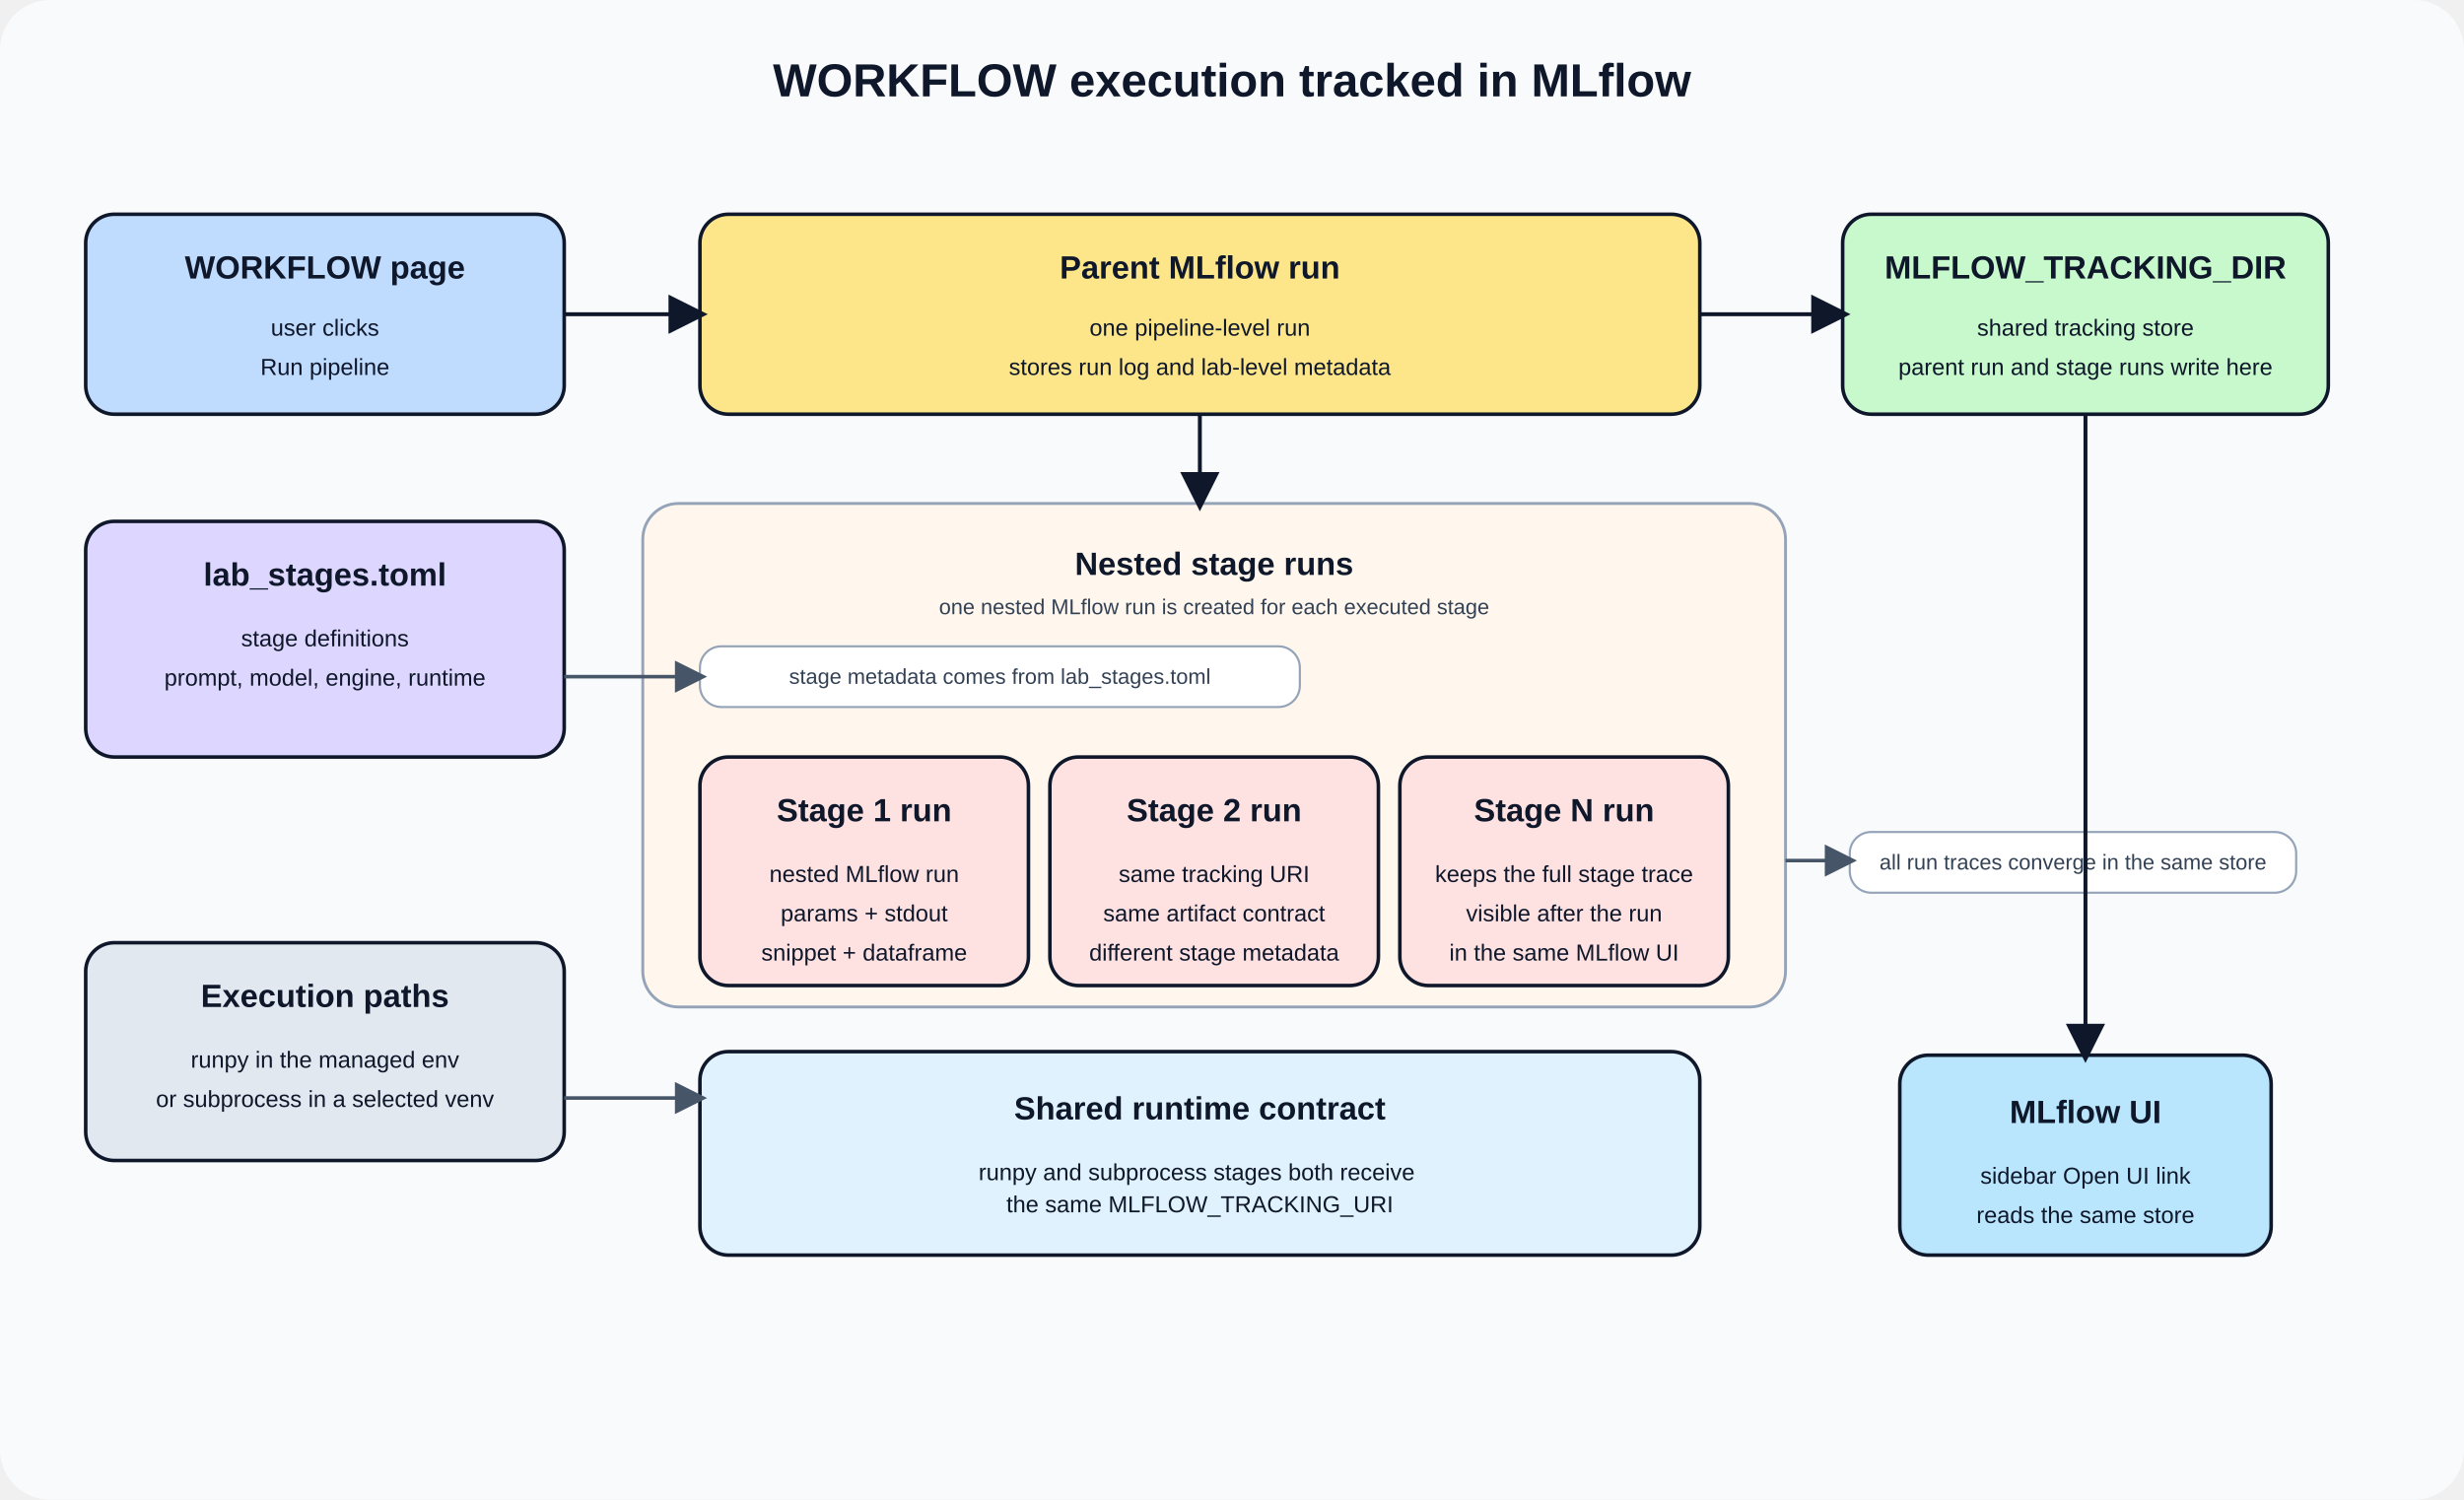
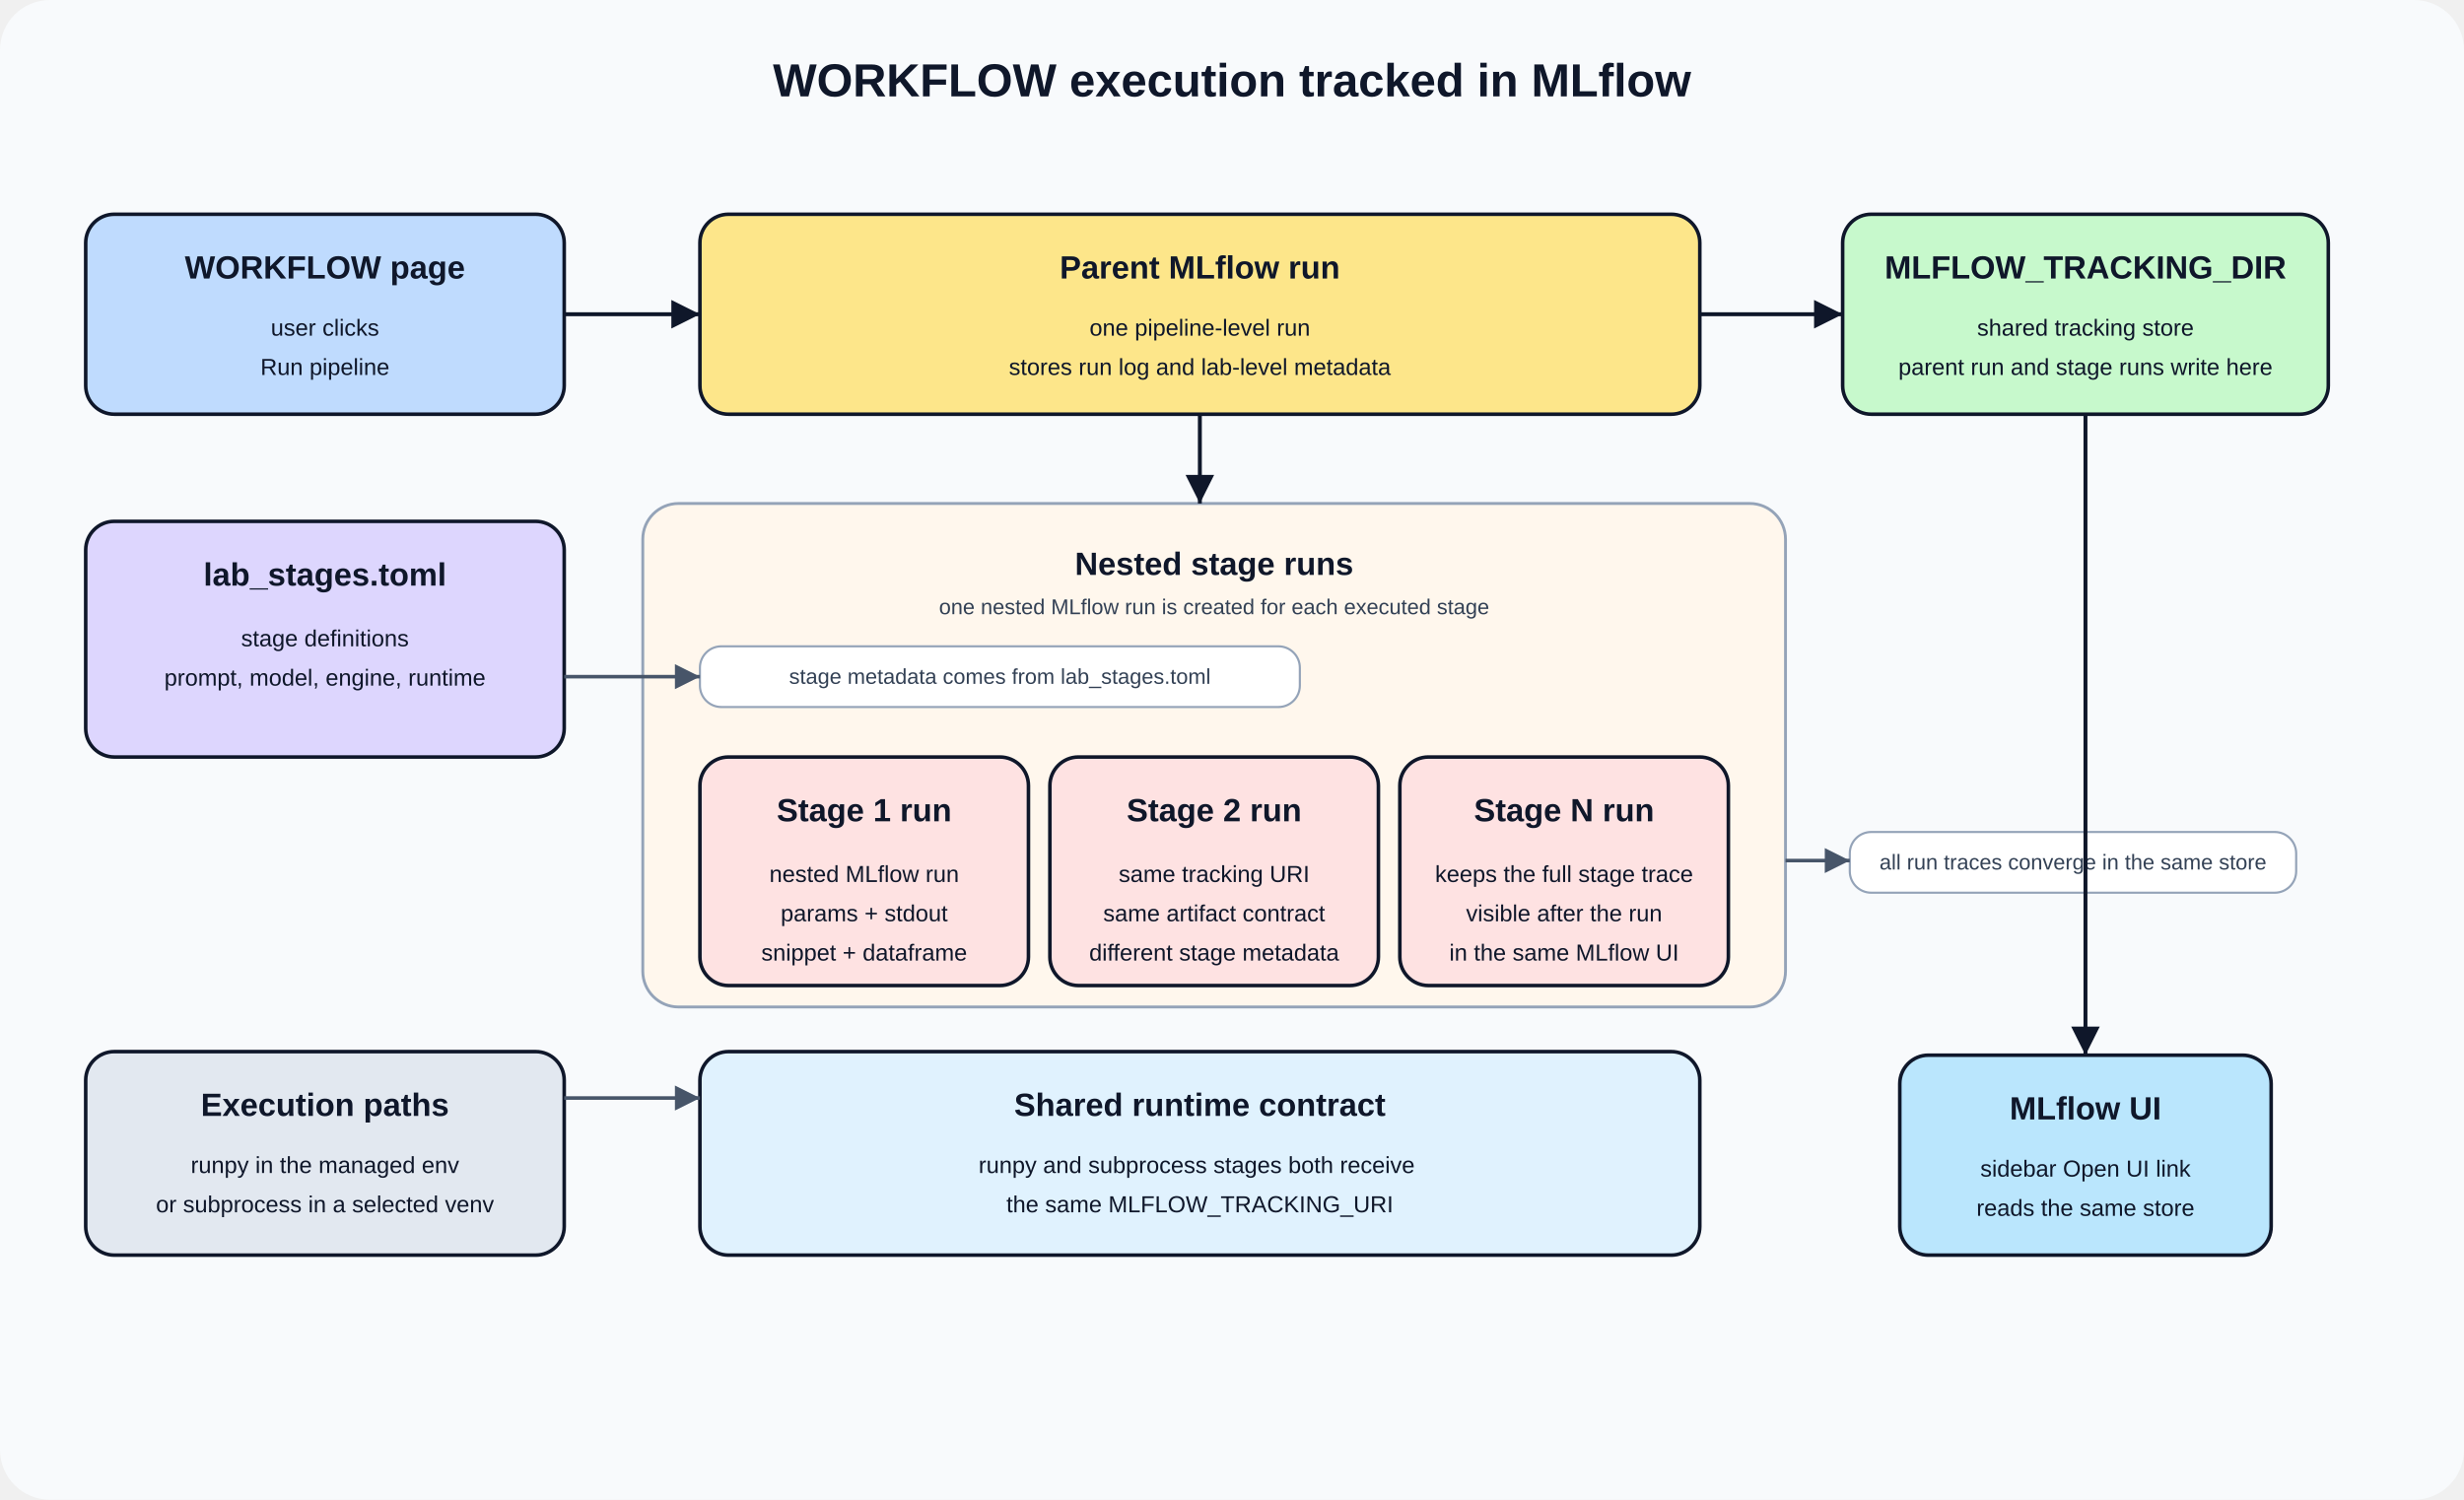
<svg xmlns="http://www.w3.org/2000/svg" width="1380" height="840" viewBox="0 0 1380 840" role="img" aria-labelledby="title desc">
  <defs>
    <style>
      text { font-family: Arial, Helvetica, sans-serif; fill: #0f172a; }
      .box { stroke: #0f172a; stroke-width: 2; rx: 16; ry: 16; }
      .panel { stroke: #94a3b8; stroke-width: 1.6; rx: 20; ry: 20; }
      .title { font-size: 26px; font-weight: 700; }
      .caption { font-size: 18px; font-weight: 700; }
      .body { font-size: 13px; }
      .small { font-size: 12px; }
      .muted { fill: #334155; }
      .arrow { stroke: #0f172a; stroke-width: 2.2; fill: none; marker-end: url(#arrow); }
      .soft-arrow { stroke: #475569; stroke-width: 2; fill: none; marker-end: url(#arrow-soft); }
+       .line { stroke: #0f172a; stroke-width: 2.2; fill: none; }
      .pill { fill: #ffffff; stroke: #94a3b8; stroke-width: 1.2; rx: 12; ry: 12; }
    </style>
-     <marker id="arrow" markerWidth="10" markerHeight="10" refX="8" refY="5" orient="auto" markerUnits="strokeWidth">
-       <path d="M0,0 L10,5 L0,10 z" fill="#0f172a" />
+     <marker id="arrow" markerWidth="17" markerHeight="17" refX="16" refY="8" orient="auto" markerUnits="userSpaceOnUse">
+       <path d="M0,0 L16,8 L0,16 z" fill="#0f172a" />
    </marker>
-     <marker id="arrow-soft" markerWidth="9" markerHeight="9" refX="7" refY="4.5" orient="auto" markerUnits="strokeWidth">
-       <path d="M0,0 L9,4.5 L0,9 z" fill="#475569" />
+     <marker id="arrow-soft" markerWidth="15" markerHeight="15" refX="14" refY="7" orient="auto" markerUnits="userSpaceOnUse">
+       <path d="M0,0 L14,7 L0,14 z" fill="#475569" />
    </marker>
  </defs>
  <rect width="100%" height="100%" fill="#f8fafc" rx="28" ry="28" />
  <text class="title" x="690" y="54" text-anchor="middle">WORKFLOW execution tracked in MLflow</text>
  <g transform="translate(48,120)">
    <rect class="box" width="268" height="112" fill="#bfdbfe" />
    <text class="caption" x="134" y="36" text-anchor="middle">WORKFLOW page</text>
    <text class="body" x="134" y="68" text-anchor="middle">user clicks</text>
    <text class="body" x="134" y="90" text-anchor="middle">Run pipeline</text>
  </g>
  <g transform="translate(48,292)">
    <rect class="box" width="268" height="132" fill="#ddd6fe" />
    <text class="caption" x="134" y="36" text-anchor="middle">lab_stages.toml</text>
    <text class="body" x="134" y="70" text-anchor="middle">stage definitions</text>
    <text class="body" x="134" y="92" text-anchor="middle">prompt, model, engine, runtime</text>
  </g>
-   <g transform="translate(48,528)">
-     <rect class="box" width="268" height="122" fill="#e2e8f0" />
+   <g transform="translate(48,589)">
+     <rect class="box" width="268" height="114" fill="#e2e8f0" />
    <text class="caption" x="134" y="36" text-anchor="middle">Execution paths</text>
-     <text class="body" x="134" y="70" text-anchor="middle">runpy in the managed env</text>
-     <text class="body" x="134" y="92" text-anchor="middle">or subprocess in a selected venv</text>
+     <text class="body" x="134" y="68" text-anchor="middle">runpy in the managed env</text>
+     <text class="body" x="134" y="90" text-anchor="middle">or subprocess in a selected venv</text>
  </g>
  <g transform="translate(392,120)">
    <rect class="box" width="560" height="112" fill="#fde68a" />
    <text class="caption" x="280" y="36" text-anchor="middle">Parent MLflow run</text>
    <text class="body" x="280" y="68" text-anchor="middle">one pipeline-level run</text>
    <text class="body" x="280" y="90" text-anchor="middle">stores run log and lab-level metadata</text>
  </g>
  <g transform="translate(360,282)">
    <rect class="panel" width="640" height="282" fill="#fff7ed" />
    <text class="caption" x="320" y="40" text-anchor="middle">Nested stage runs</text>
    <text class="small muted" x="320" y="62" text-anchor="middle">one nested MLflow run is created for each executed stage</text>
  </g>
  <rect class="pill" x="392" y="362" width="336" height="34" />
  <text class="small muted" x="560" y="383" text-anchor="middle">stage metadata comes from lab_stages.toml</text>
  <g transform="translate(392,424)">
    <rect class="box" width="184" height="128" fill="#fee2e2" />
    <text class="caption" x="92" y="36" text-anchor="middle">Stage 1 run</text>
    <text class="body" x="92" y="70" text-anchor="middle">nested MLflow run</text>
    <text class="body" x="92" y="92" text-anchor="middle">params + stdout</text>
    <text class="body" x="92" y="114" text-anchor="middle">snippet + dataframe</text>
  </g>
  <g transform="translate(588,424)">
    <rect class="box" width="184" height="128" fill="#fee2e2" />
    <text class="caption" x="92" y="36" text-anchor="middle">Stage 2 run</text>
    <text class="body" x="92" y="70" text-anchor="middle">same tracking URI</text>
    <text class="body" x="92" y="92" text-anchor="middle">same artifact contract</text>
    <text class="body" x="92" y="114" text-anchor="middle">different stage metadata</text>
  </g>
  <g transform="translate(784,424)">
    <rect class="box" width="184" height="128" fill="#fee2e2" />
    <text class="caption" x="92" y="36" text-anchor="middle">Stage N run</text>
    <text class="body" x="92" y="70" text-anchor="middle">keeps the full stage trace</text>
    <text class="body" x="92" y="92" text-anchor="middle">visible after the run</text>
    <text class="body" x="92" y="114" text-anchor="middle">in the same MLflow UI</text>
  </g>
  <g transform="translate(392,589)">
    <rect class="box" width="560" height="114" fill="#e0f2fe" />
-     <text class="caption" x="280" y="38" text-anchor="middle">Shared runtime contract</text>
-     <text class="body" x="280" y="72" text-anchor="middle">
+     <text class="caption" x="280" y="36" text-anchor="middle">Shared runtime contract</text>
+     <text class="body" x="280" y="68" text-anchor="middle">
      <tspan x="280" dy="0">runpy and subprocess stages both receive</tspan>
-       <tspan x="280" dy="18">the same MLFLOW_TRACKING_URI</tspan>
+       <tspan x="280" dy="22">the same MLFLOW_TRACKING_URI</tspan>
    </text>
  </g>
  <g transform="translate(1032,120)">
    <rect class="box" width="272" height="112" fill="#c7f9cc" />
    <text class="caption" x="136" y="36" text-anchor="middle">MLFLOW_TRACKING_DIR</text>
    <text class="body" x="136" y="68" text-anchor="middle">shared tracking store</text>
    <text class="body" x="136" y="90" text-anchor="middle">parent run and stage runs write here</text>
  </g>
  <rect class="pill" x="1036" y="466" width="250" height="34" />
  <text class="small muted" x="1161" y="487" text-anchor="middle">all run traces converge in the same store</text>
  <g transform="translate(1064,591)">
    <rect class="box" width="208" height="112" fill="#bae6fd" />
-     <text class="caption" x="104" y="38" text-anchor="middle">MLflow UI</text>
-     <text class="body" x="104" y="72" text-anchor="middle">sidebar Open UI link</text>
-     <text class="body" x="104" y="94" text-anchor="middle">reads the same store</text>
+     <text class="caption" x="104" y="36" text-anchor="middle">MLflow UI</text>
+     <text class="body" x="104" y="68" text-anchor="middle">sidebar Open UI link</text>
+     <text class="body" x="104" y="90" text-anchor="middle">reads the same store</text>
  </g>
  <path class="arrow" d="M316,176 H392" />
  <path class="soft-arrow" d="M316,379 H392" />
  <path class="soft-arrow" d="M316,615 H392" />
  <path class="arrow" d="M672,232 V282" />
  <path class="arrow" d="M952,176 H1032" />
  <path class="soft-arrow" d="M1000,482 H1036" />
  <path class="arrow" d="M1168,232 V591" />
</svg>
